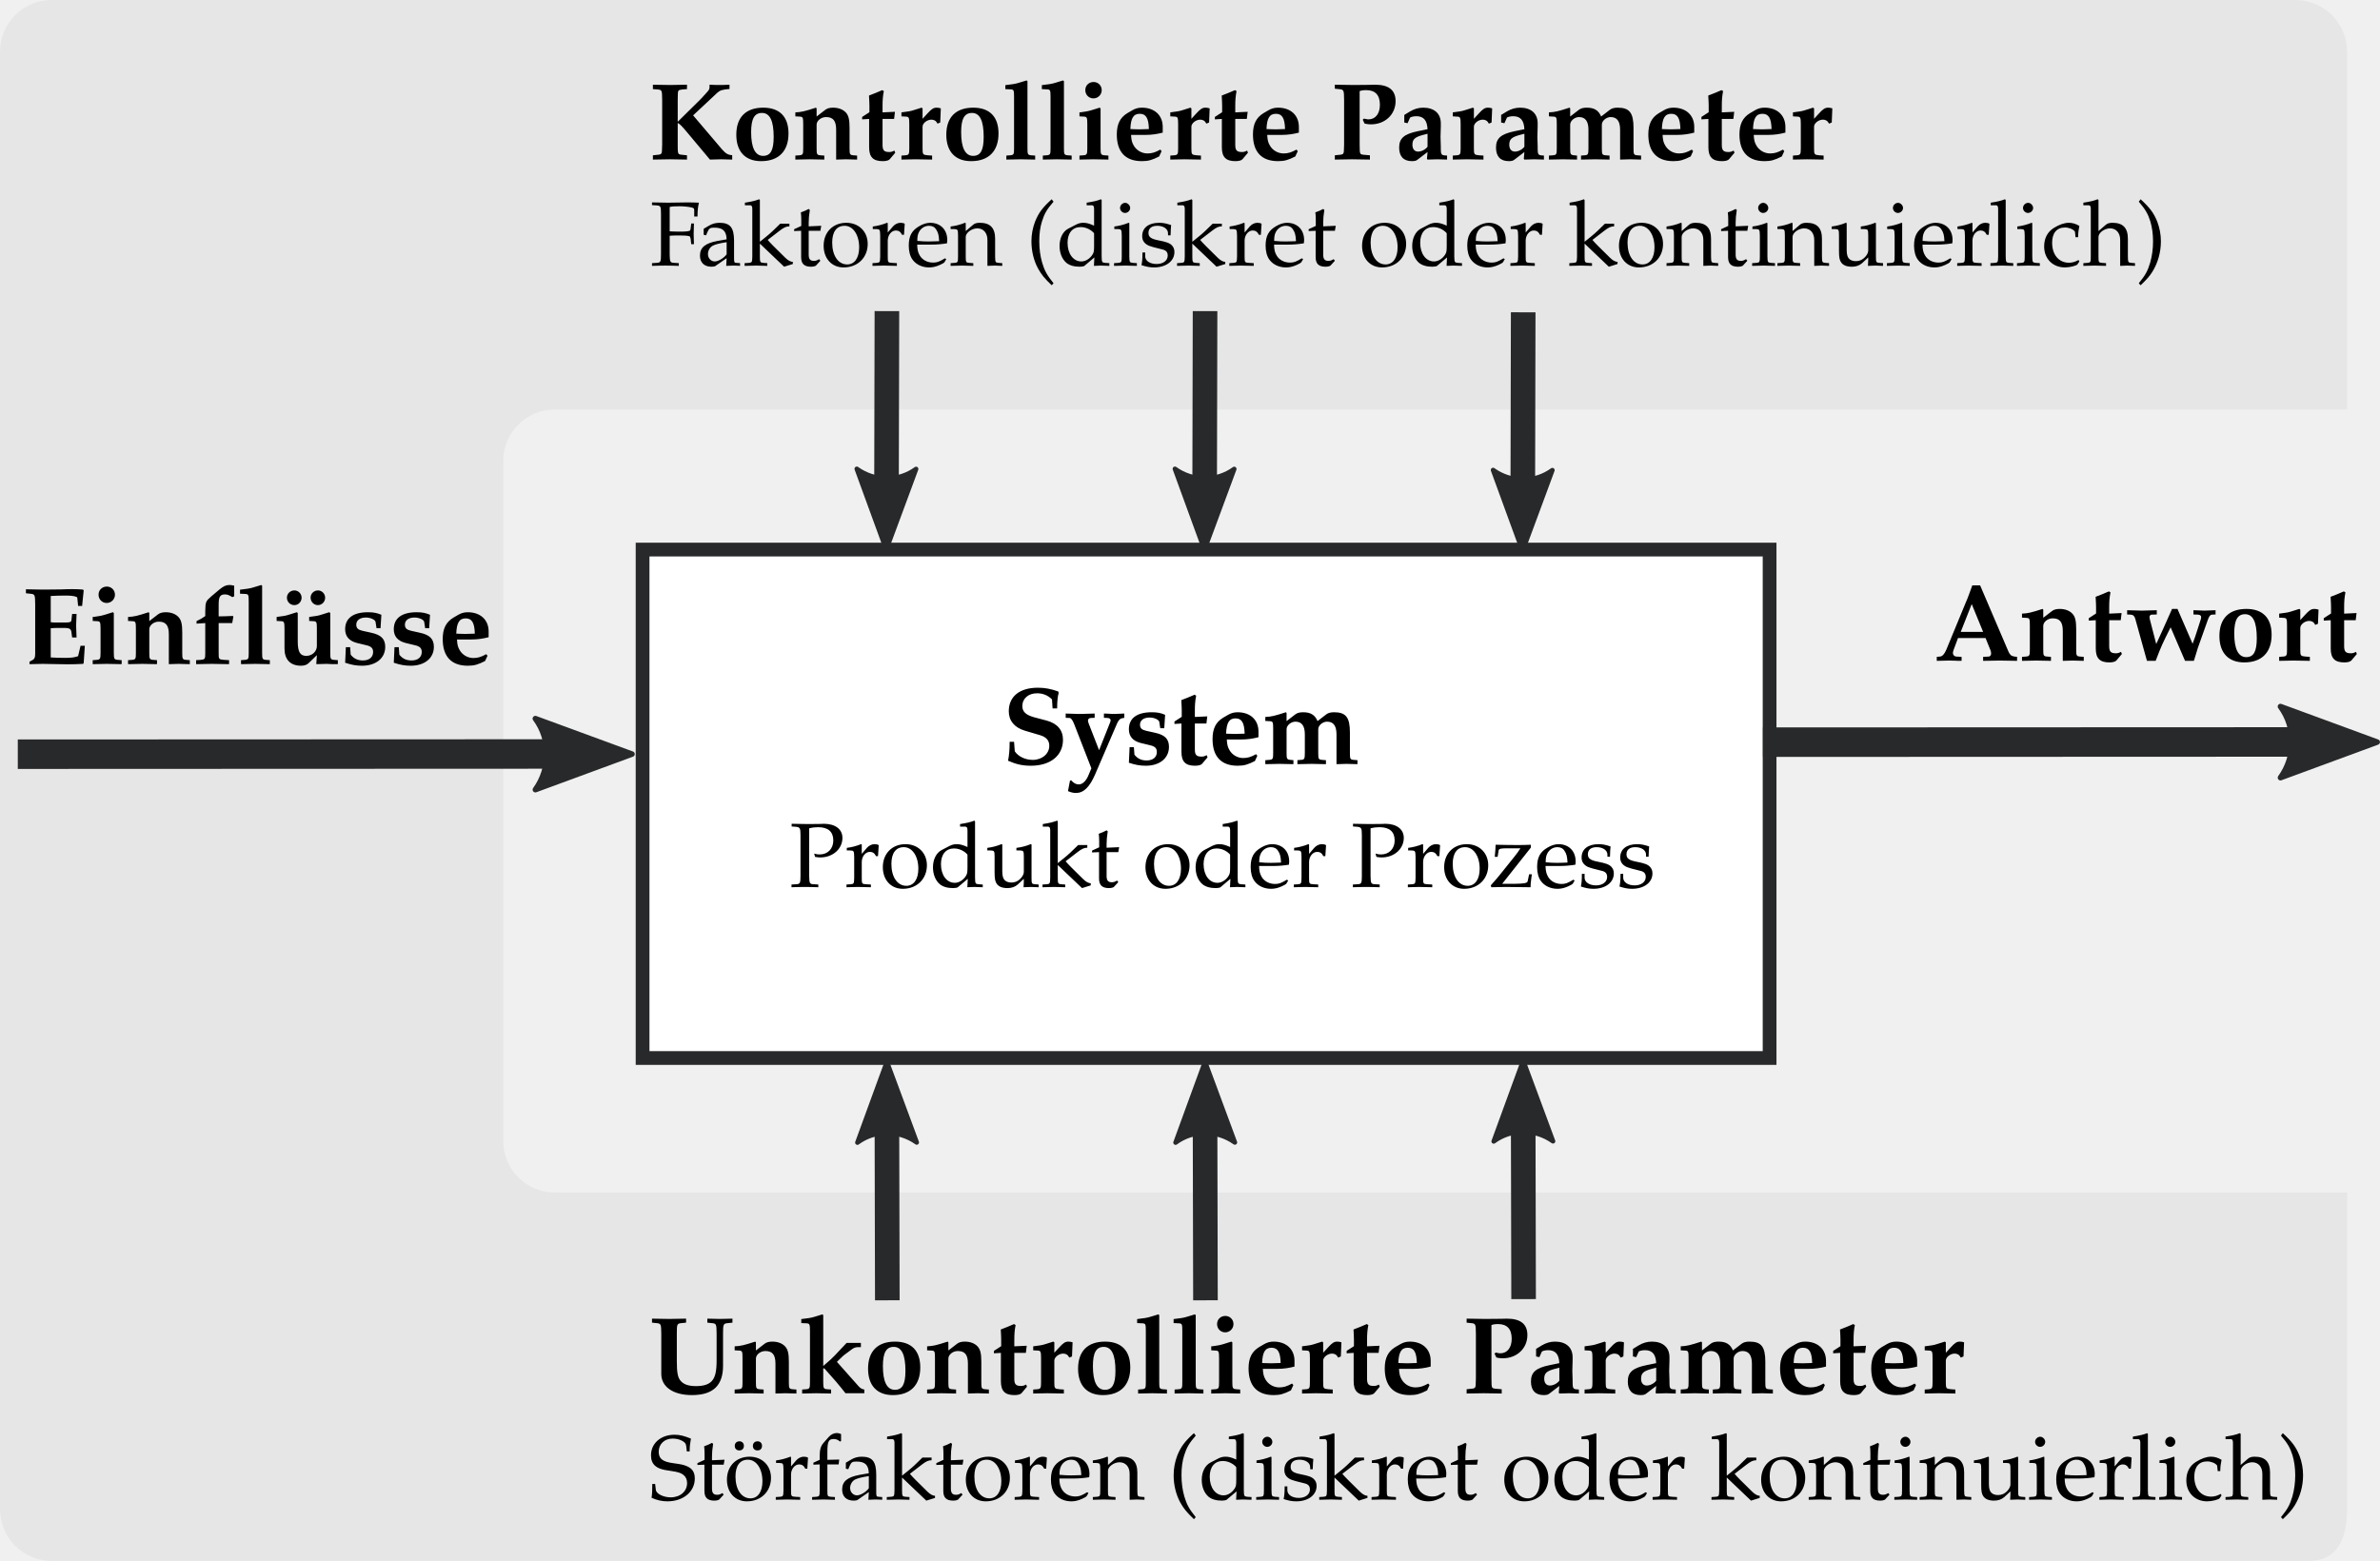
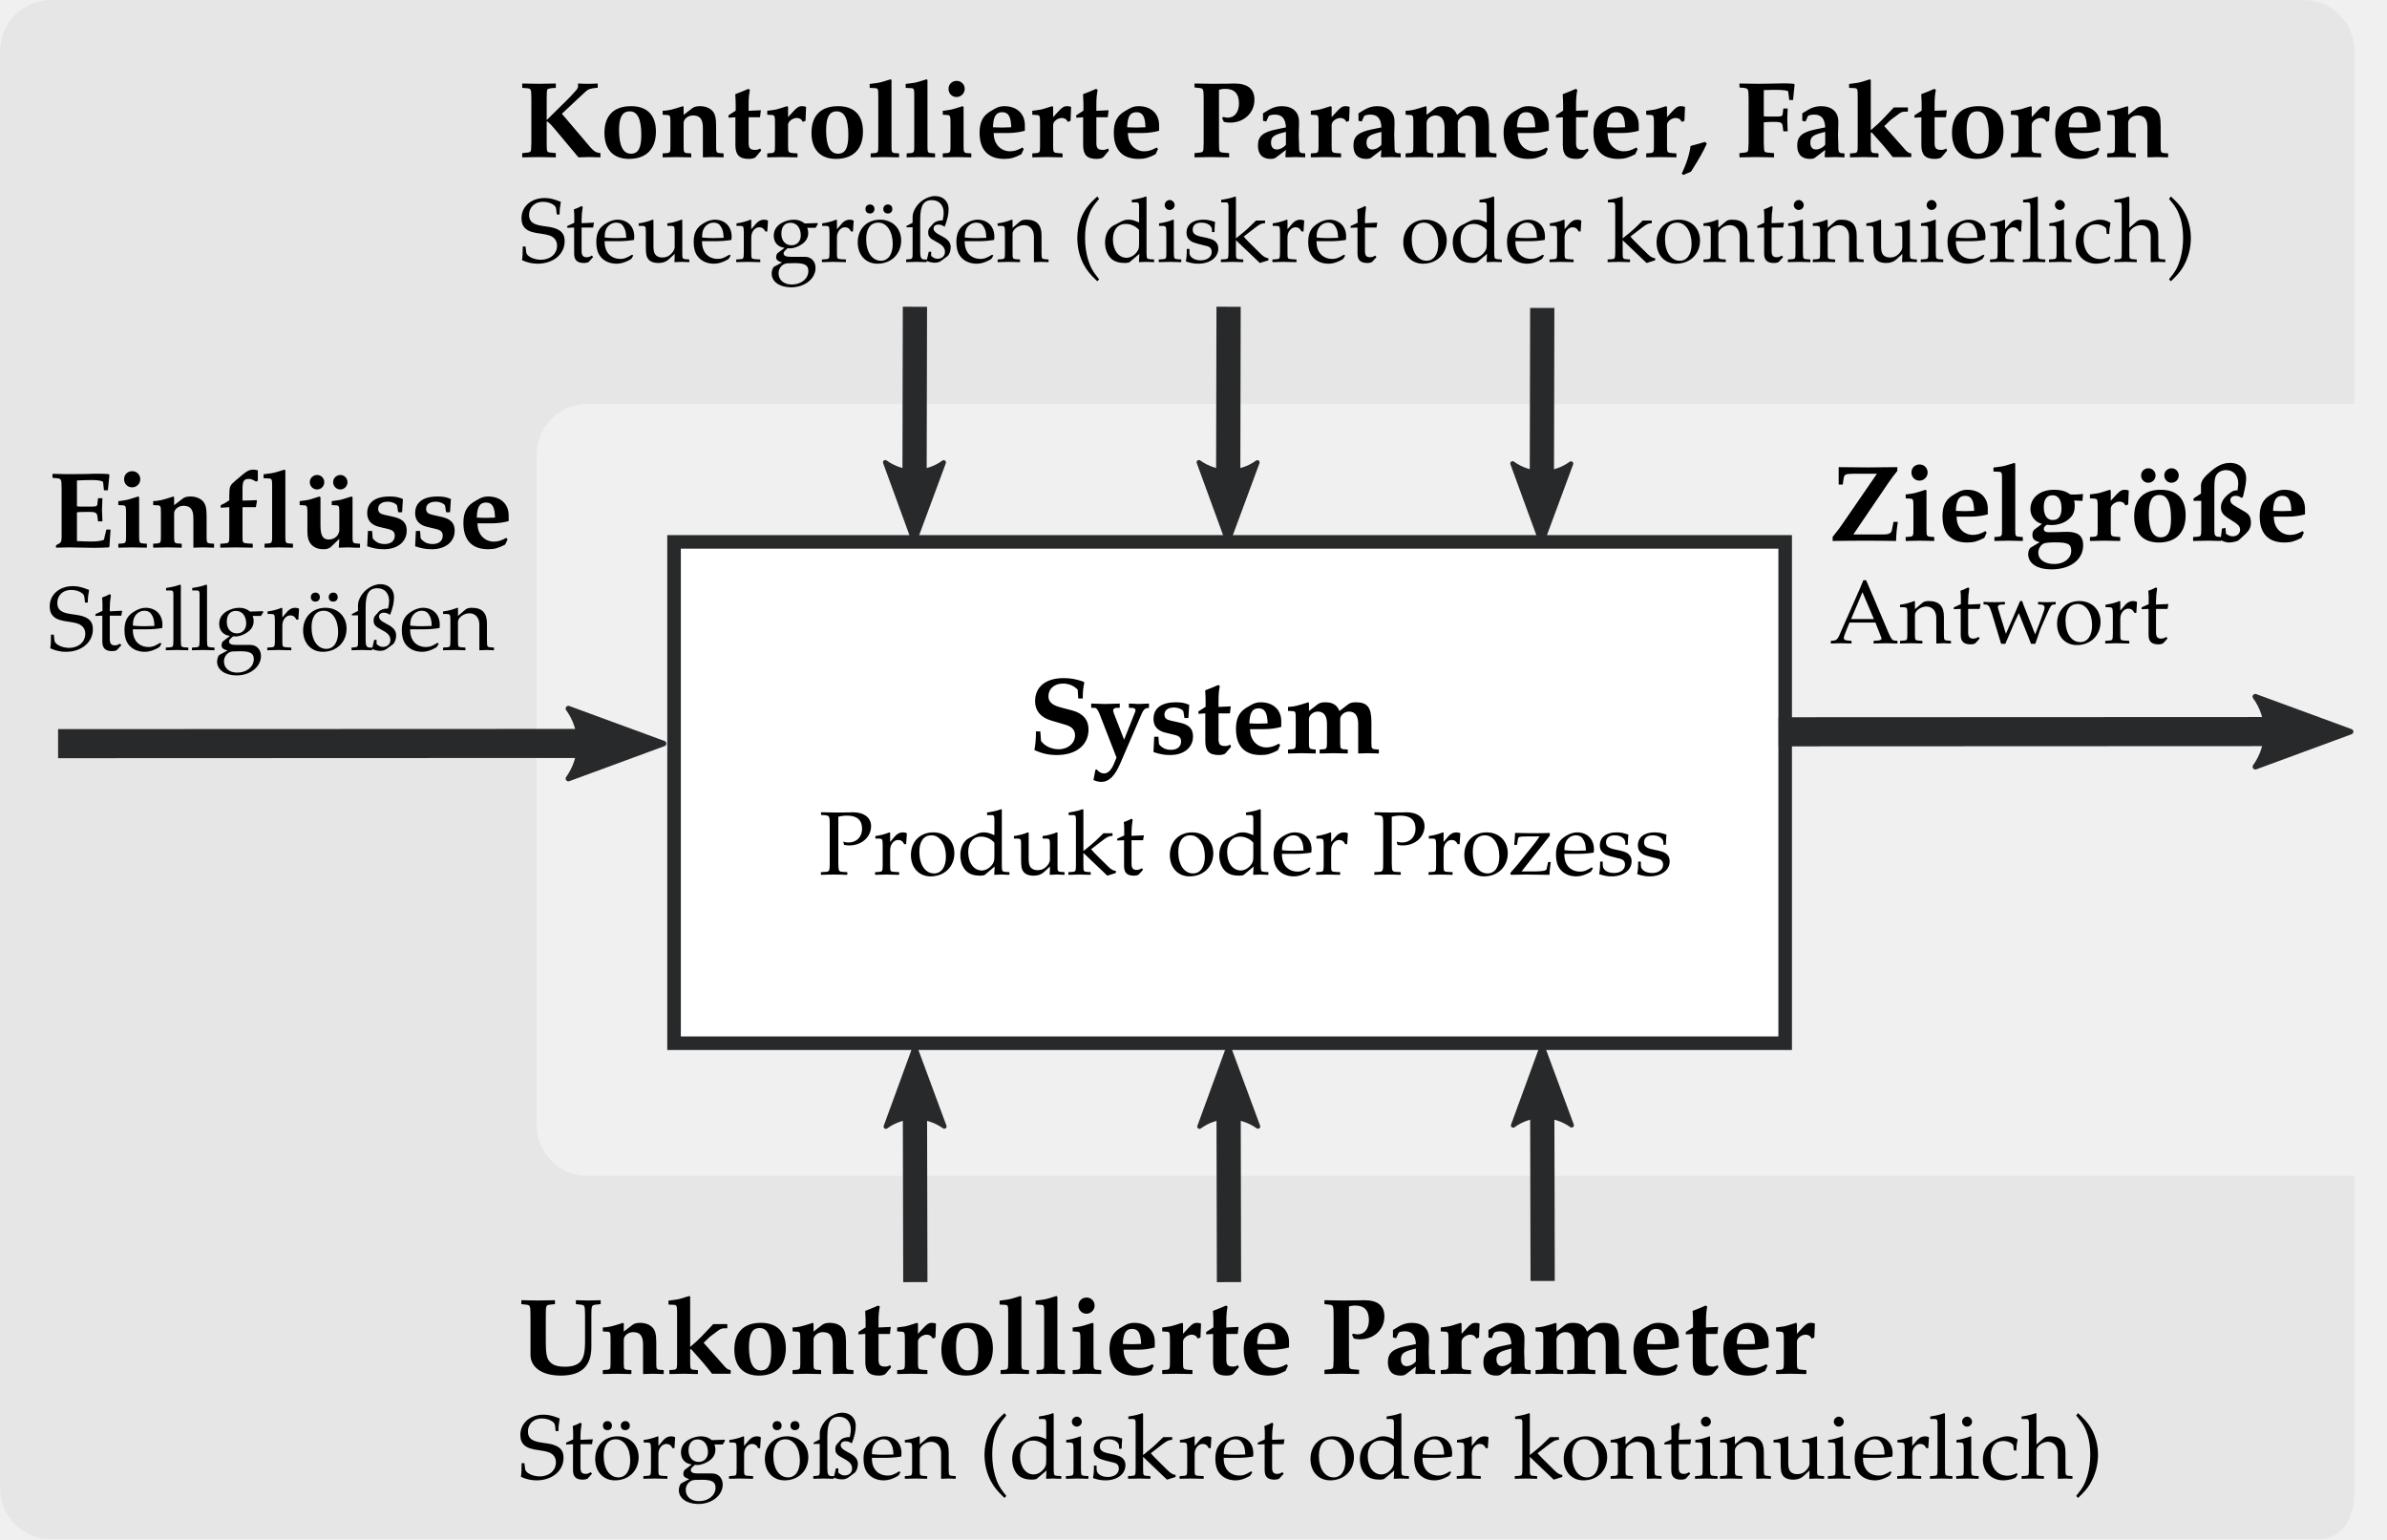
- <svg xmlns="http://www.w3.org/2000/svg" version="1.1" id="svg9" xml:space="preserve" width="9.197cm" height="6.033cm" viewBox="0 0 347.594 228.023">
+ <svg xmlns="http://www.w3.org/2000/svg" version="1.1" id="svg9" xml:space="preserve" width="9.356cm" height="6.033cm" viewBox="0 0 353.594 228.023">
  <defs id="defs13">
    <rect x="498.239" y="238.936" width="429.688" height="79.48" id="rect1" />
    <marker style="overflow:visible" id="marker67787" refX="0" refY="0" orient="auto">
      <path transform="matrix(-0.3,0,0,-0.3,0.69,0)" d="M 8.719,4.034 -2.207,0.016 8.719,-4.002 c -1.745,2.372 -1.735,5.617 -6e-7,8.035 z" style="fill:context-stroke;fill-rule:evenodd;stroke:context-stroke;stroke-width:0.625;stroke-linejoin:round" id="path67785" />
    </marker>
    <marker style="overflow:visible" id="Arrow2Send" refX="0" refY="0" orient="auto">
      <path transform="matrix(-0.3,0,0,-0.3,0.69,0)" d="M 8.719,4.034 -2.207,0.016 8.719,-4.002 c -1.745,2.372 -1.735,5.617 -6e-7,8.035 z" style="fill:context-stroke;fill-rule:evenodd;stroke:context-stroke;stroke-width:0.625;stroke-linejoin:round" id="path30433" />
    </marker>
    <rect x="227.915" y="186.269" width="88.049" height="39.07" id="rect35288" />
    <marker style="overflow:visible" id="Arrow2Mend" refX="0" refY="0" orient="auto">
      <path transform="scale(-0.6)" d="M 8.719,4.034 -2.207,0.016 8.719,-4.002 c -1.745,2.372 -1.735,5.617 -6e-7,8.035 z" style="fill:context-stroke;fill-rule:evenodd;stroke:context-stroke;stroke-width:0.625;stroke-linejoin:round" id="path30427" />
    </marker>
    <marker style="overflow:visible" id="Arrow1Mend" refX="0" refY="0" orient="auto">
      <path transform="matrix(-0.4,0,0,-0.4,-4,0)" style="fill:context-stroke;fill-rule:evenodd;stroke:context-stroke;stroke-width:1pt" d="M 0,0 5,-5 -12.5,0 5,5 Z" id="path30409" />
    </marker>
    <marker style="overflow:visible" id="Arrow1Lend" refX="0" refY="0" orient="auto">
      <path transform="matrix(-0.8,0,0,-0.8,-10,0)" style="fill:context-stroke;fill-rule:evenodd;stroke:context-stroke;stroke-width:1pt" d="M 0,0 5,-5 -12.5,0 5,5 Z" id="path30403" />
    </marker>
    <marker style="overflow:visible" id="Arrow1Lstart" refX="0" refY="0" orient="auto">
      <path transform="matrix(0.8,0,0,0.8,10,0)" style="fill:context-stroke;fill-rule:evenodd;stroke:context-stroke;stroke-width:1pt" d="M 0,0 5,-5 -12.5,0 5,5 Z" id="path30400" />
    </marker>
    <rect x="194.598" y="67.39" width="71.933" height="18.93" id="rect18676" />
    <clipPath clipPathUnits="userSpaceOnUse" id="clipPath91">
      <path d="m 0,173.695 h 62.887 v 68.152 H 0 Z" id="path89" />
    </clipPath>
    <clipPath clipPathUnits="userSpaceOnUse" id="clipPath123">
      <path d="m 615.896,174.657 h 67.197 v 67.199 h -67.197 z" id="path121" />
    </clipPath>
    <marker style="overflow:visible" id="Arrow2Mend-9" refX="0" refY="0" orient="auto">
      <path transform="scale(-0.6)" d="M 8.719,4.034 -2.207,0.016 8.719,-4.002 c -1.745,2.372 -1.735,5.617 -6e-7,8.035 z" style="fill:context-stroke;fill-rule:evenodd;stroke:context-stroke;stroke-width:0.625;stroke-linejoin:round" id="path30427-0" />
    </marker>
    <marker style="overflow:visible" id="Arrow2Mend-7" refX="0" refY="0" orient="auto">
      <path transform="scale(-0.6)" d="M 8.719,4.034 -2.207,0.016 8.719,-4.002 c -1.745,2.372 -1.735,5.617 -6e-7,8.035 z" style="fill:context-stroke;fill-rule:evenodd;stroke:context-stroke;stroke-width:0.625;stroke-linejoin:round" id="path30427-00" />
    </marker>
    <marker style="overflow:visible" id="Arrow2Mend-7-3" refX="0" refY="0" orient="auto">
      <path transform="scale(-0.6)" d="M 8.719,4.034 -2.207,0.016 8.719,-4.002 c -1.745,2.372 -1.735,5.617 -6e-7,8.035 z" style="fill:context-stroke;fill-rule:evenodd;stroke:context-stroke;stroke-width:0.625;stroke-linejoin:round" id="path30427-00-1" />
    </marker>
    <marker style="overflow:visible" id="Arrow2Mend-7-3-4" refX="0" refY="0" orient="auto">
      <path transform="scale(-0.6)" d="M 8.719,4.034 -2.207,0.016 8.719,-4.002 c -1.745,2.372 -1.735,5.617 -6e-7,8.035 z" style="fill:context-stroke;fill-rule:evenodd;stroke:context-stroke;stroke-width:0.625;stroke-linejoin:round" id="path30427-00-1-6" />
    </marker>
    <marker style="overflow:visible" id="marker67787-5" refX="0" refY="0" orient="auto">
      <path transform="matrix(-0.3,0,0,-0.3,0.69,0)" d="M 8.719,4.034 -2.207,0.016 8.719,-4.002 c -1.745,2.372 -1.735,5.617 -6e-7,8.035 z" style="fill:context-stroke;fill-rule:evenodd;stroke:context-stroke;stroke-width:0.625;stroke-linejoin:round" id="path67785-0" />
    </marker>
    <marker style="overflow:visible" id="marker1" refX="0" refY="0" orient="auto">
      <path transform="matrix(-0.3,0,0,-0.3,0.69,0)" d="M 8.719,4.034 -2.207,0.016 8.719,-4.002 c -1.745,2.372 -1.735,5.617 -6e-7,8.035 z" style="fill:context-stroke;fill-rule:evenodd;stroke:context-stroke;stroke-width:0.625;stroke-linejoin:round" id="path1" />
    </marker>
    <marker style="overflow:visible" id="marker2" refX="0" refY="0" orient="auto">
      <path transform="matrix(-0.3,0,0,-0.3,0.69,0)" d="M 8.719,4.034 -2.207,0.016 8.719,-4.002 c -1.745,2.372 -1.735,5.617 -6e-7,8.035 z" style="fill:context-stroke;fill-rule:evenodd;stroke:context-stroke;stroke-width:0.625;stroke-linejoin:round" id="path2" />
    </marker>
  </defs>
-   <g id="g15" transform="matrix(1.333333,0,0,-1.333333,-39.48807,383.5666)">
-     <path d="m 35.285,287.675 c -3.141,0 -5.669,-2.528 -5.669,-5.669 V 122.326 c 0,-3.141 2.528,-5.669 5.669,-5.669 H 282.543 c 3.141,0 4.169,2.528 4.169,5.669 v 34.696 H 90.398 c -3.141,0 -5.669,2.528 -5.669,5.669 v 74.449 c 0,3.141 2.528,5.669 5.669,5.669 h 196.314 v 39.196 c 0,3.141 -2.528,5.669 -5.669,5.669 z" style="fill:#e6e6e6;stroke:none;stroke-width:1.417;stroke-miterlimit:2.9;stroke-dasharray:8.504, 1.417;stroke-opacity:0.584" id="path3" />
+   <g id="g15" transform="matrix(1.333333,0,0,-1.333333,-33.48807,383.5666)">
+     <path d="m 30.785,287.675 c -3.141,0 -5.669,-2.528 -5.669,-5.669 V 122.326 c 0,-3.141 2.528,-5.669 5.669,-5.669 H 282.543 c 3.141,0 4.169,2.528 4.169,5.669 v 34.696 H 90.398 c -3.141,0 -5.669,2.528 -5.669,5.669 v 74.449 c 0,3.141 2.528,5.669 5.669,5.669 h 196.314 v 39.196 c 0,3.141 -2.528,5.669 -5.669,5.669 z" style="fill:#e6e6e6;stroke:none;stroke-width:1.417;stroke-miterlimit:2.9;stroke-dasharray:8.504, 1.417;stroke-opacity:0.584" id="path3" />
    <path d="M 223.453,171.759 H 99.999 v 55.705 H 223.453 Z" style="fill:#ffffff;fill-opacity:1;fill-rule:nonzero;stroke:#28292a;stroke-width:1.506;stroke-linecap:butt;stroke-linejoin:miter;stroke-miterlimit:10;stroke-dasharray:none;stroke-opacity:1" id="path17" />
    <text xml:space="preserve" style="font-style:normal;font-weight:normal;font-size:30px;line-height:1.25;font-family:sans-serif;fill:#000000;fill-opacity:1;stroke:none;stroke-width:0.75" x="219.775" y="24.139" id="text6084" transform="scale(1,-1)">
      <tspan id="tspan6082" style="stroke-width:0.75" x="219.775" y="24.139" />
    </text>
-     <text xml:space="preserve" style="font-size:12px;line-height:1.25;font-family:'Palatino Linotype';-inkscape-font-specification:'Palatino Linotype, Normal';stroke-width:0.75" x="31.979" y="-214.941" id="text14394" transform="scale(1,-1)">
-       <tspan style="font-style:normal;font-variant:normal;font-weight:bold;font-stretch:normal;font-family:'Palatino Linotype';-inkscape-font-specification:'Palatino Linotype Bold';stroke-width:0.75" x="31.979" y="-214.941" id="tspan31108">Einflüsse</tspan>
-     </text>
-     <text xml:space="preserve" style="font-size:12px;line-height:1.25;font-family:'Palatino Linotype';-inkscape-font-specification:'Palatino Linotype, Normal';stroke-width:0.75" x="241.486" y="-215.306" id="text14394-95" transform="scale(1,-1)">
-       <tspan style="font-style:normal;font-variant:normal;font-weight:bold;font-stretch:normal;font-family:'Palatino Linotype';-inkscape-font-specification:'Palatino Linotype Bold';stroke-width:0.75" x="241.486" y="-215.306" id="tspan31108-8">Antwort</tspan>
+     <text xml:space="preserve" style="font-size:12px;line-height:1.25;font-family:'Palatino Linotype';-inkscape-font-specification:'Palatino Linotype, Normal';stroke-width:0.75" x="228.446" y="-227.6" id="text14394-95" transform="scale(1,-1)">
+       <tspan style="font-style:normal;font-variant:normal;font-weight:bold;font-stretch:normal;font-family:'Palatino Linotype';-inkscape-font-specification:'Palatino Linotype Bold';stroke-width:0.75" x="228.446" y="-227.6" id="tspan31108-8">Zielgröße</tspan>
    </text>
    <text xml:space="preserve" style="font-style:normal;font-variant:normal;font-weight:normal;font-stretch:normal;font-size:10px;line-height:1.25;font-family:'Palatino Linotype';-inkscape-font-specification:'Palatino Linotype';stroke-width:0.75" x="116.094" y="-190.498" id="text14394-9" transform="scale(1,-1)">
      <tspan style="font-style:normal;font-variant:normal;font-weight:normal;font-stretch:normal;font-size:10px;font-family:'Palatino Linotype';-inkscape-font-specification:'Palatino Linotype';stroke-width:0.75" x="116.094" y="-190.498" id="tspan31108-0">Produkt oder Prozess</tspan>
    </text>
    <text xml:space="preserve" style="font-size:12px;line-height:1.25;font-family:'Palatino Linotype';-inkscape-font-specification:'Palatino Linotype, Normal';stroke-width:0.75" x="139.347" y="-203.987" id="text14394-3" transform="scale(1,-1)">
      <tspan style="font-style:normal;font-variant:normal;font-weight:bold;font-stretch:normal;font-family:'Palatino Linotype';-inkscape-font-specification:'Palatino Linotype Bold';stroke-width:0.75" x="139.347" y="-203.987" id="tspan31108-6">System</tspan>
    </text>
-     <text xml:space="preserve" style="font-style:normal;font-variant:normal;font-weight:normal;font-stretch:normal;font-size:10px;line-height:1.25;font-family:'Palatino Linotype';-inkscape-font-specification:'Palatino Linotype';stroke-width:0.75" x="100.689" y="-123.389" id="text14394-9-1" transform="scale(1,-1)">
-       <tspan style="font-style:normal;font-variant:normal;font-weight:normal;font-stretch:normal;font-size:10px;font-family:'Palatino Linotype';-inkscape-font-specification:'Palatino Linotype';stroke-width:0.75" x="100.689" y="-123.389" id="tspan31108-0-6">Störfaktoren (diskret oder kontinuierlich)</tspan>
+     <text xml:space="preserve" style="font-style:normal;font-variant:normal;font-weight:normal;font-stretch:normal;font-size:10px;line-height:1.25;font-family:'Palatino Linotype';-inkscape-font-specification:'Palatino Linotype';stroke-width:0.75" x="82.689" y="-123.389" id="text14394-9-1" transform="scale(1,-1)">
+       <tspan style="font-style:normal;font-variant:normal;font-weight:normal;font-stretch:normal;font-size:10px;font-family:'Palatino Linotype';-inkscape-font-specification:'Palatino Linotype';stroke-width:0.75" x="82.689" y="-123.389" id="tspan31108-0-6">Störgrößen (diskret oder kontinuierlich)</tspan>
    </text>
-     <text xml:space="preserve" style="font-size:12px;line-height:1.25;font-family:'Palatino Linotype';-inkscape-font-specification:'Palatino Linotype, Normal';stroke-width:0.75" x="100.719" y="-135.034" id="text14394-3-1" transform="scale(1,-1)">
-       <tspan style="font-style:normal;font-variant:normal;font-weight:bold;font-stretch:normal;font-family:'Palatino Linotype';-inkscape-font-specification:'Palatino Linotype Bold';stroke-width:0.75" x="100.719" y="-135.034" id="tspan31108-6-6">Unkontrollierte Parameter</tspan>
+     <text xml:space="preserve" style="font-size:12px;line-height:1.25;font-family:'Palatino Linotype';-inkscape-font-specification:'Palatino Linotype, Normal';stroke-width:0.75" x="82.719" y="-135.034" id="text14394-3-1" transform="scale(1,-1)">
+       <tspan style="font-style:normal;font-variant:normal;font-weight:bold;font-stretch:normal;font-family:'Palatino Linotype';-inkscape-font-specification:'Palatino Linotype Bold';stroke-width:0.75" x="82.719" y="-135.034" id="tspan31108-6-6">Unkontrollierte Parameter</tspan>
    </text>
-     <text xml:space="preserve" style="font-style:normal;font-variant:normal;font-weight:normal;font-stretch:normal;font-size:10px;line-height:1.25;font-family:'Palatino Linotype';-inkscape-font-specification:'Palatino Linotype';stroke-width:0.75" x="100.811" y="-258.577" id="text14394-9-1-9" transform="scale(1,-1)">
-       <tspan style="font-style:normal;font-variant:normal;font-weight:normal;font-stretch:normal;font-size:10px;font-family:'Palatino Linotype';-inkscape-font-specification:'Palatino Linotype';stroke-width:0.75" x="100.811" y="-258.577" id="tspan31108-0-6-5">Faktoren (diskret oder kontinuierlich)</tspan>
+     <text xml:space="preserve" style="font-style:normal;font-variant:normal;font-weight:normal;font-stretch:normal;font-size:10px;line-height:1.25;font-family:'Palatino Linotype';-inkscape-font-specification:'Palatino Linotype';stroke-width:0.75" x="82.811" y="-258.577" id="text14394-9-1-9" transform="scale(1,-1)">
+       <tspan style="font-style:normal;font-variant:normal;font-weight:normal;font-stretch:normal;font-size:10px;font-family:'Palatino Linotype';-inkscape-font-specification:'Palatino Linotype';stroke-width:0.75" x="82.811" y="-258.577" id="tspan31108-0-6-5">Steuergrößen (diskret oder kontinuierlich)</tspan>
    </text>
-     <text xml:space="preserve" style="font-size:12px;line-height:1.25;font-family:'Palatino Linotype';-inkscape-font-specification:'Palatino Linotype, Normal';stroke-width:0.75" x="100.66" y="-270.222" id="text14394-3-1-0" transform="scale(1,-1)">
-       <tspan style="font-style:normal;font-variant:normal;font-weight:bold;font-stretch:normal;font-family:'Palatino Linotype';-inkscape-font-specification:'Palatino Linotype Bold';stroke-width:0.75" x="100.66" y="-270.222" id="tspan31108-6-6-5">Kontrollierte Parameter</tspan>
+     <text xml:space="preserve" style="font-style:normal;font-variant:normal;font-weight:normal;font-stretch:normal;font-size:10px;line-height:1.25;font-family:'Palatino Linotype';-inkscape-font-specification:'Palatino Linotype';stroke-width:0.75" x="228.373" y="-216.202" id="text14394-9-1-9-0" transform="scale(1,-1)">
+       <tspan style="font-style:normal;font-variant:normal;font-weight:normal;font-stretch:normal;font-size:10px;font-family:'Palatino Linotype';-inkscape-font-specification:'Palatino Linotype';stroke-width:0.75" x="228.373" y="-216.202" id="tspan31108-0-6-5-0">Antwort</tspan>
+     </text>
+     <text xml:space="preserve" style="font-size:12px;line-height:1.25;font-family:'Palatino Linotype';-inkscape-font-specification:'Palatino Linotype, Normal';stroke-width:0.75" x="30.467" y="-226.851" id="text14394-95-5" transform="scale(1,-1)">
+       <tspan style="font-style:normal;font-variant:normal;font-weight:bold;font-stretch:normal;font-family:'Palatino Linotype';-inkscape-font-specification:'Palatino Linotype Bold';stroke-width:0.75" x="30.467" y="-226.851" id="tspan31108-8-0">Einflüsse</tspan>
+     </text>
+     <text xml:space="preserve" style="font-style:normal;font-variant:normal;font-weight:normal;font-stretch:normal;font-size:10px;line-height:1.25;font-family:'Palatino Linotype';-inkscape-font-specification:'Palatino Linotype';stroke-width:0.75" x="30.394" y="-215.453" id="text14394-9-1-9-0-4" transform="scale(1,-1)">
+       <tspan style="font-style:normal;font-variant:normal;font-weight:normal;font-stretch:normal;font-size:10px;font-family:'Palatino Linotype';-inkscape-font-specification:'Palatino Linotype';stroke-width:0.75" x="30.394" y="-215.453" id="tspan31108-0-6-5-0-0">Stellgrößen</tspan>
+     </text>
+     <text xml:space="preserve" style="font-size:12px;line-height:1.25;font-family:'Palatino Linotype';-inkscape-font-specification:'Palatino Linotype, Normal';stroke-width:0.75" x="82.66" y="-270.222" id="text14394-3-1-0" transform="scale(1,-1)">
+       <tspan style="font-style:normal;font-variant:normal;font-weight:bold;font-stretch:normal;font-family:'Palatino Linotype';-inkscape-font-specification:'Palatino Linotype Bold';stroke-width:0.75" x="82.66" y="-270.222" id="tspan31108-6-6-5">Kontrollierte Parameter, Faktoren</tspan>
    </text>
    <text xml:space="preserve" transform="matrix(0.75,0,0,-0.75,0,265.487)" id="text18674" style="font-size:16px;line-height:1.25;font-family:'Palatino Linotype';-inkscape-font-specification:'Palatino Linotype, Normal';white-space:pre;shape-inside:url(#rect18676);display:inline" />
-     <path style="fill:none;stroke:#28292a;stroke-width:3.232;stroke-linecap:butt;stroke-linejoin:miter;stroke-miterlimit:2.1;stroke-dasharray:none;stroke-opacity:1;marker-end:url(#Arrow2Send);paint-order:stroke fill markers" d="m 222.726,206.362 62.913,0.026" id="path29503-0" />
+     <path style="fill:none;stroke:#28292a;stroke-width:3.232;stroke-linecap:butt;stroke-linejoin:miter;stroke-miterlimit:2.1;stroke-dasharray:none;stroke-opacity:1;marker-end:url(#Arrow2Send);paint-order:stroke fill markers" d="m 222.726,206.362 59.187,0.026" id="path29503-0" />
    <text xml:space="preserve" transform="matrix(0.75,0,0,-0.75,0,265.487)" id="text35286" style="font-size:16px;line-height:1.25;font-family:'Palatino Linotype';-inkscape-font-specification:'Palatino Linotype, Normal';white-space:pre;shape-inside:url(#rect35288);display:inline" />
    <path style="fill:none;stroke:#28292a;stroke-width:3.229;stroke-linecap:butt;stroke-linejoin:miter;stroke-miterlimit:2.1;stroke-dasharray:none;stroke-opacity:1;marker-end:url(#marker67787);paint-order:stroke fill markers" d="m 31.56,205.044 62.913,0.026" id="path57732" />
    <path style="fill:none;stroke:#28292a;stroke-width:2.694;stroke-linecap:butt;stroke-linejoin:miter;stroke-miterlimit:2.1;stroke-dasharray:none;stroke-opacity:1;marker-end:url(#marker67787);paint-order:stroke fill markers" d="m 161.657,145.214 -0.051,22.476" id="path57732-5" />
    <path style="fill:none;stroke:#28292a;stroke-width:2.694;stroke-linecap:butt;stroke-linejoin:miter;stroke-miterlimit:2.1;stroke-dasharray:none;stroke-opacity:1;marker-end:url(#marker67787);paint-order:stroke fill markers" d="m 196.507,145.344 -0.051,22.476" id="path57732-5-6" />
    <path style="fill:none;stroke:#28292a;stroke-width:2.694;stroke-linecap:butt;stroke-linejoin:miter;stroke-miterlimit:2.1;stroke-dasharray:none;stroke-opacity:1;marker-end:url(#marker67787);paint-order:stroke fill markers" d="m 126.807,145.214 -0.051,22.476" id="path57732-5-6-7" />
    <path style="fill:none;stroke:#28292a;stroke-width:2.694;stroke-linecap:butt;stroke-linejoin:miter;stroke-miterlimit:2.1;stroke-dasharray:none;stroke-opacity:1;marker-end:url(#marker67787-5);paint-order:stroke fill markers" d="m 161.613,253.589 -0.051,-22.477" id="path57732-5-2" />
    <path style="fill:none;stroke:#28292a;stroke-width:2.694;stroke-linecap:butt;stroke-linejoin:miter;stroke-miterlimit:2.1;stroke-dasharray:none;stroke-opacity:1;marker-end:url(#marker67787-5);paint-order:stroke fill markers" d="m 196.463,253.459 -0.051,-22.477" id="path57732-5-6-1" />
    <path style="fill:none;stroke:#28292a;stroke-width:2.694;stroke-linecap:butt;stroke-linejoin:miter;stroke-miterlimit:2.1;stroke-dasharray:none;stroke-opacity:1;marker-end:url(#marker67787-5);paint-order:stroke fill markers" d="m 126.763,253.589 -0.051,-22.477" id="path57732-5-6-7-5" />
    <text xml:space="preserve" transform="matrix(0.75,0,0,-0.75,0,265.487)" id="text1" style="font-style:italic;font-size:10.667px;line-height:0;font-family:Cambria;-inkscape-font-specification:'Cambria Italic';text-align:center;white-space:pre;shape-inside:url(#rect1);display:inline;fill:#ffffff;stroke:#7d7d7d;stroke-width:1.89;stroke-miterlimit:2.9;stroke-dasharray:11.339, 1.89;stroke-opacity:0.584" />
  </g>
</svg>
